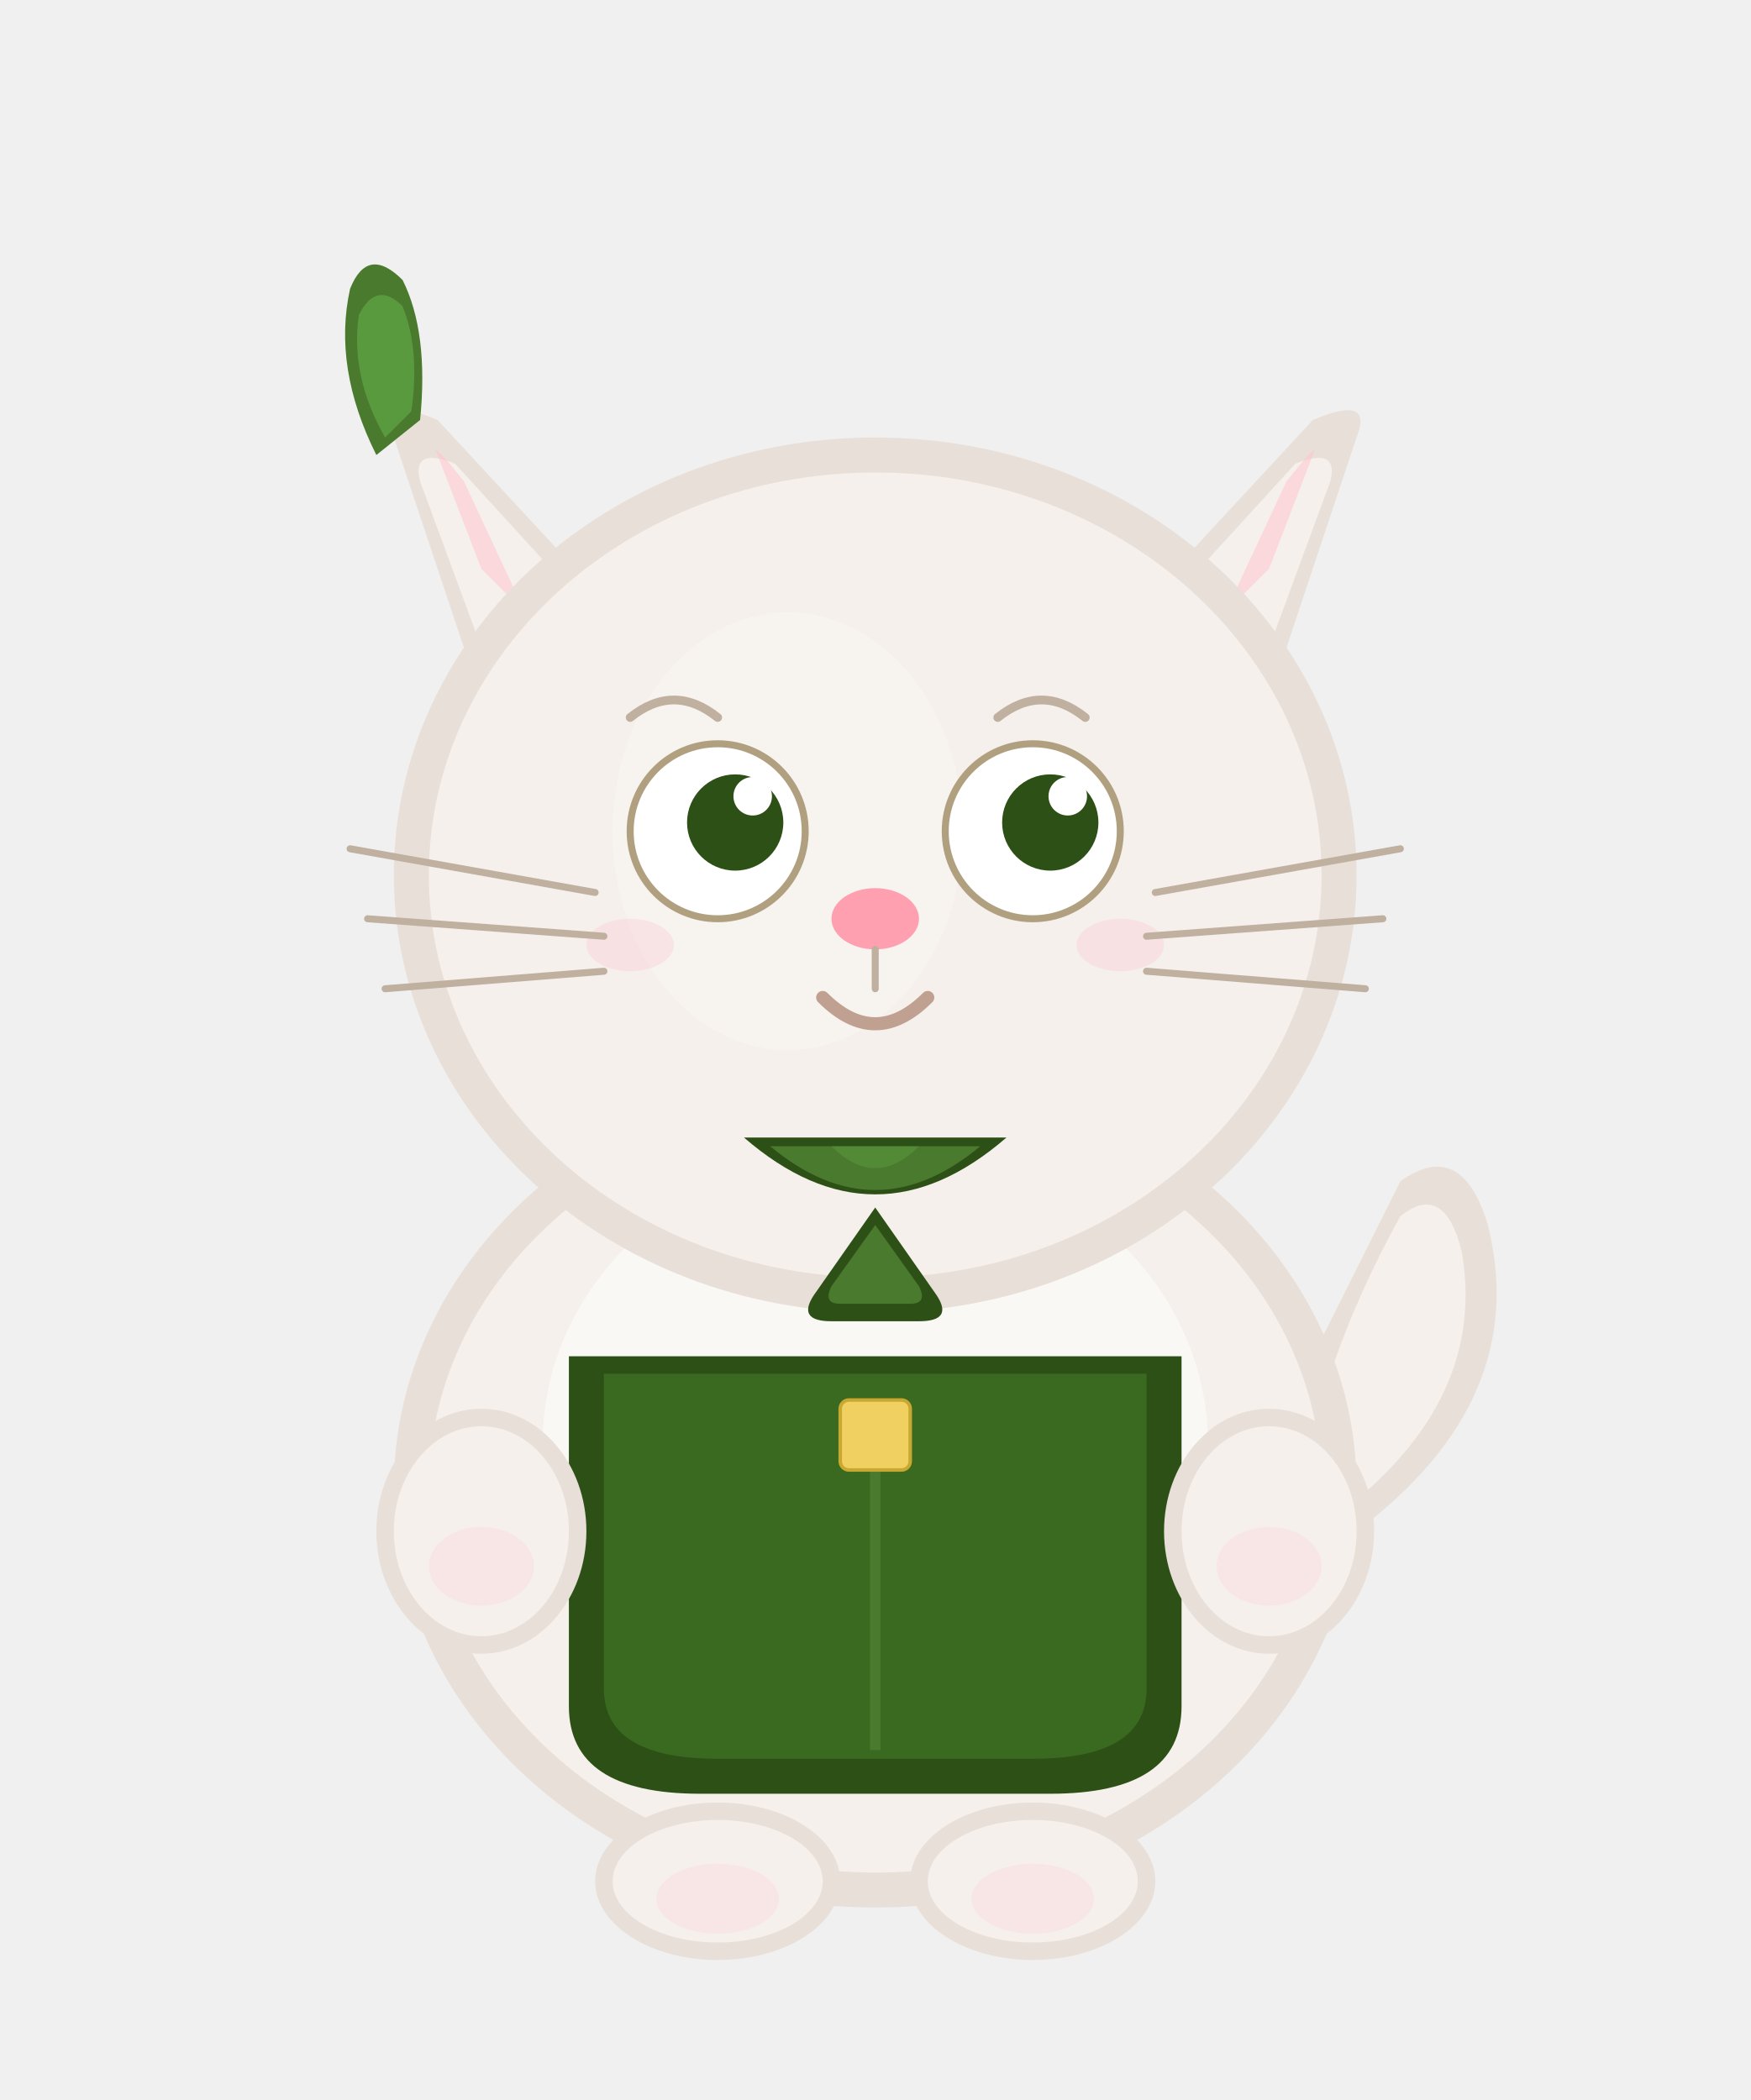
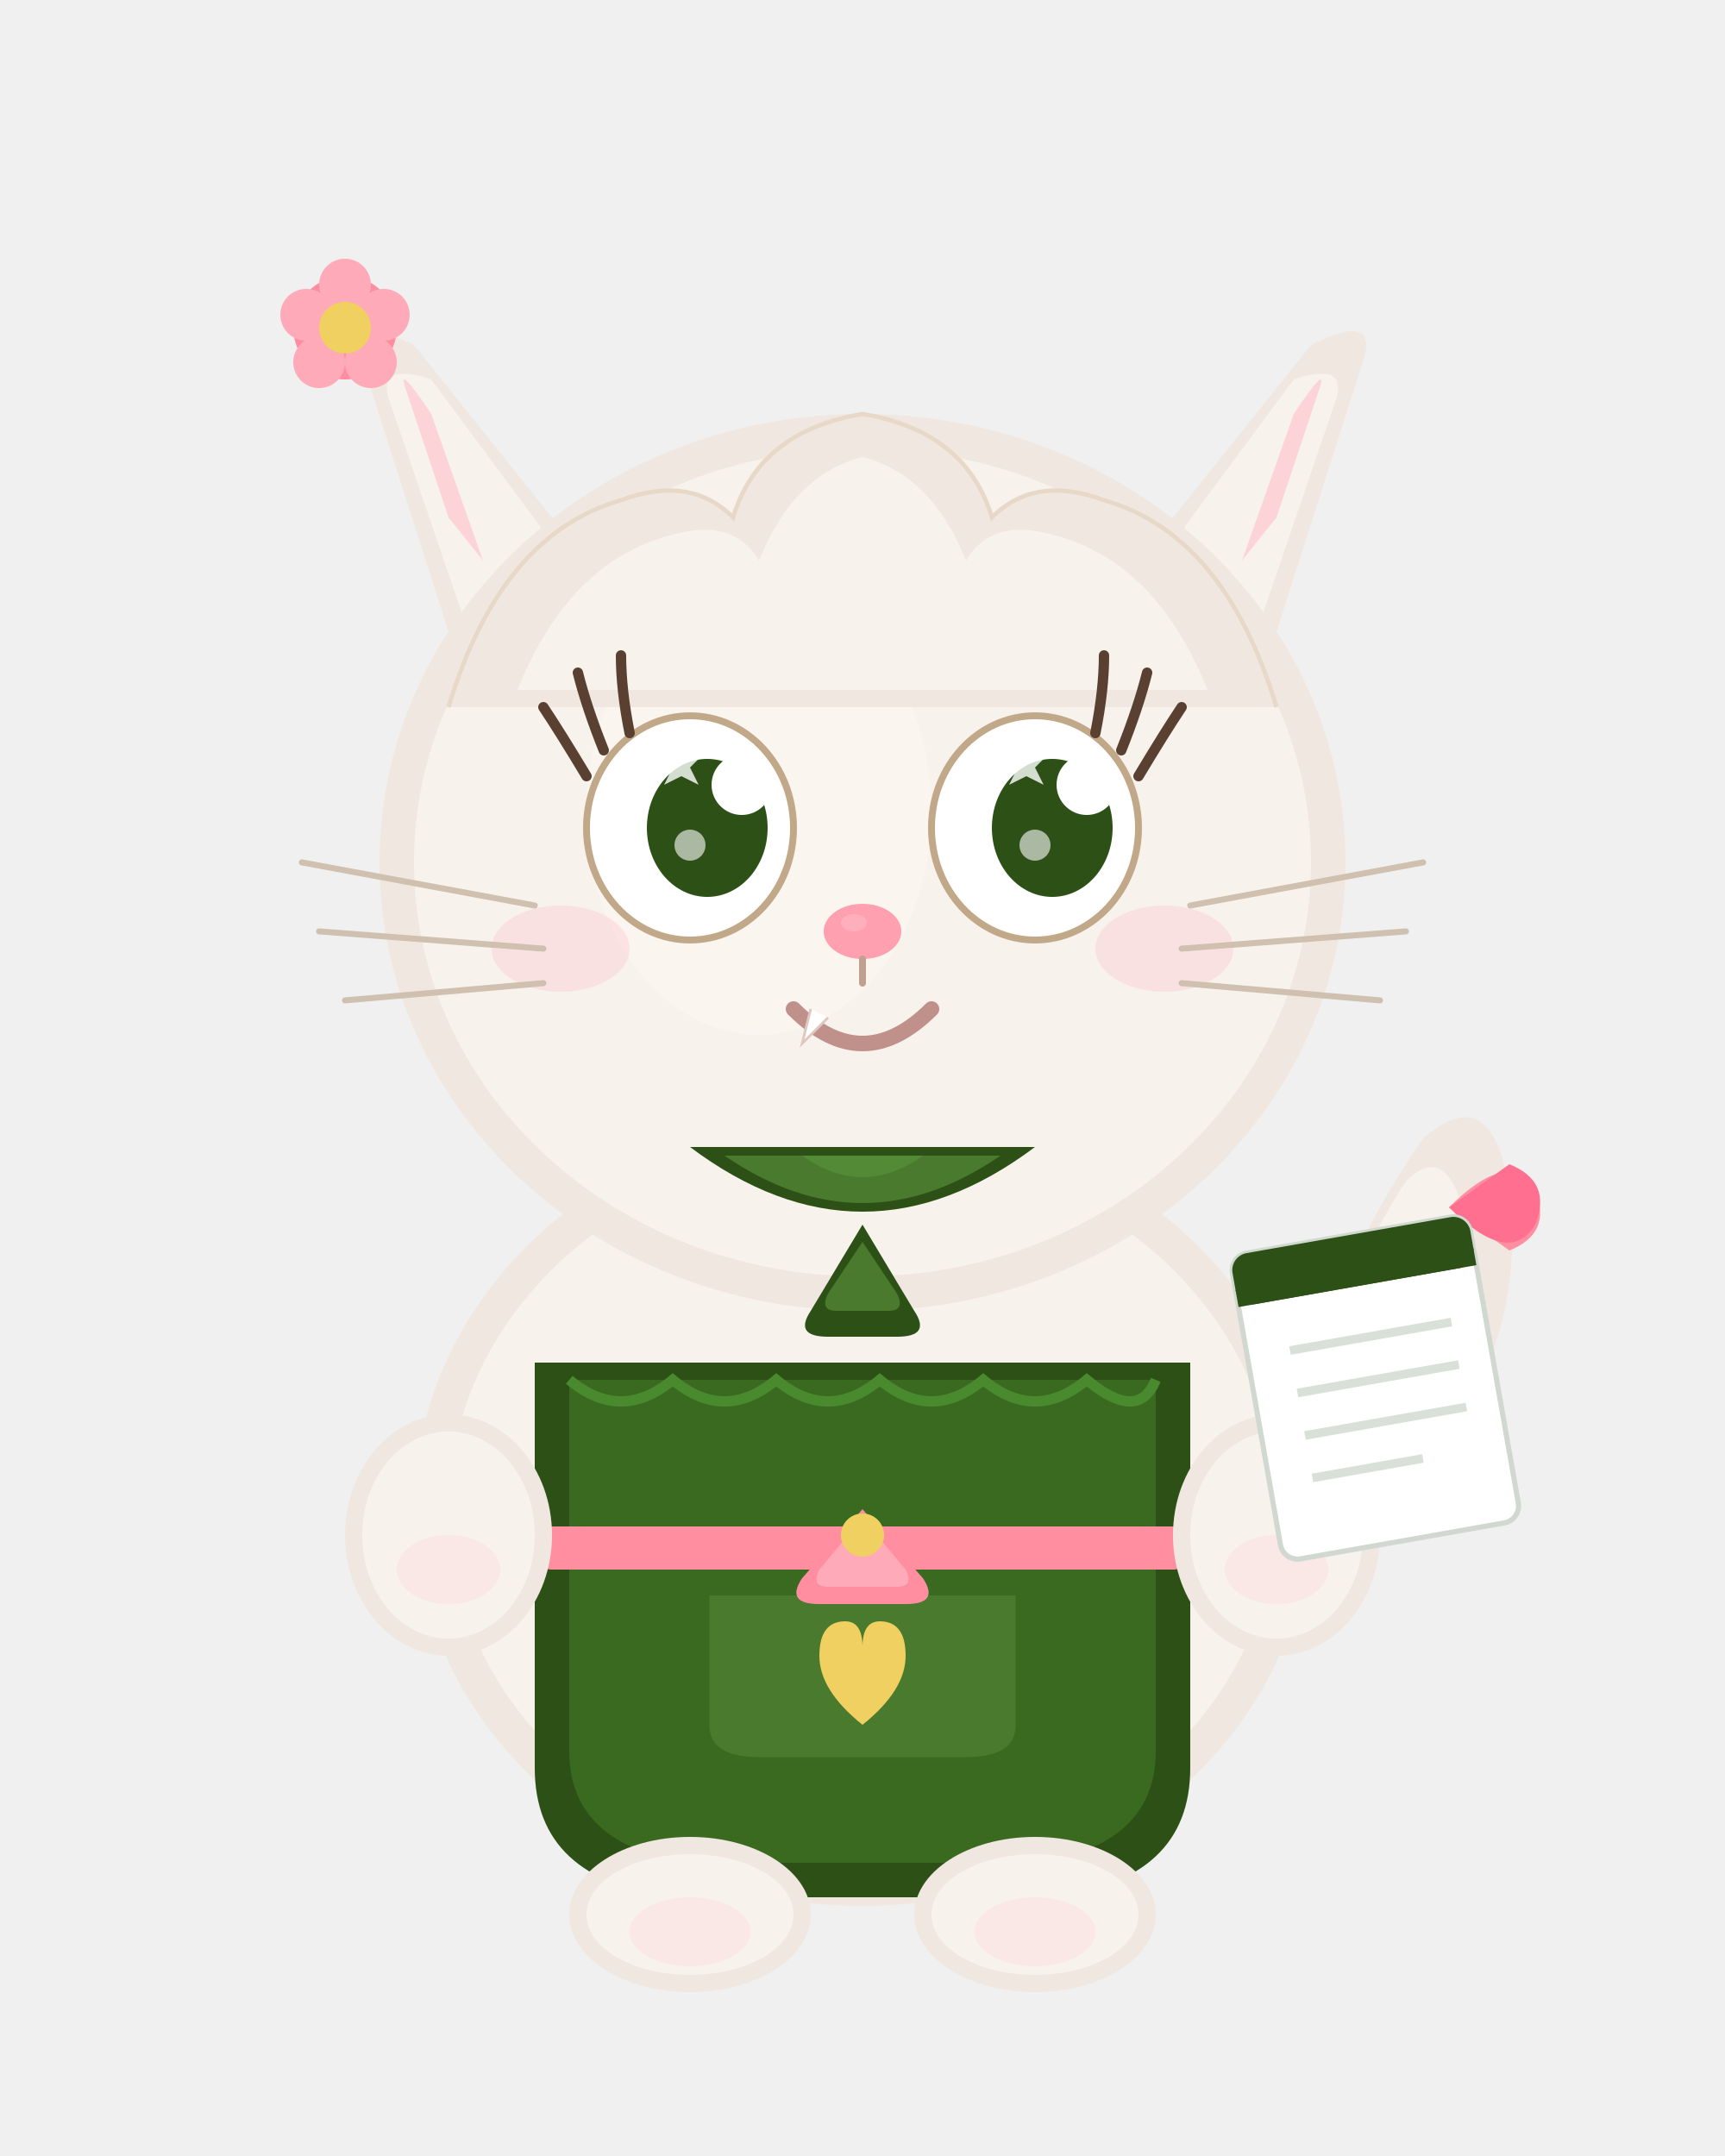
- <svg xmlns="http://www.w3.org/2000/svg" viewBox="0 0 200 240">
-   <path d="M155 175 Q175 160 170 140 Q167 130 160 135 Q155 145 150 155 Q148 162 150 170Z" fill="#e8e0d8" />
-   <path d="M153 173 Q170 160 167 143 Q165 135 160 139 Q155 148 152 157 Q150 163 152 170Z" fill="#f5f0eb" />
-   <ellipse cx="100" cy="170" rx="55" ry="48" fill="#e8e0d8" />
-   <ellipse cx="100" cy="170" rx="51" ry="44" fill="#f5f0eb" />
-   <ellipse cx="100" cy="165" rx="38" ry="34" fill="#faf8f5" />
-   <path d="M65 155 L65 195 Q65 205 80 205 L120 205 Q135 205 135 195 L135 155" fill="#2d5016" />
-   <path d="M69 157 L69 193 Q69 201 82 201 L118 201 Q131 201 131 193 L131 157" fill="#3a6a20" />
-   <line x1="100" y1="160" x2="100" y2="200" stroke="#4a7a2e" stroke-width="1.2" />
-   <rect x="96" y="160" width="8" height="8" rx="1" fill="#f0d060" stroke="#c8a830" stroke-width="0.4" />
-   <path d="M60 95 L45 50 Q43 45 50 48 L75 75Z" fill="#e8e0d8" />
-   <path d="M62 93 L48 55 Q47 51 52 53 L73 76Z" fill="#f5f0eb" />
-   <path d="M55 65 L50 52 Q49 50 53 55 L60 70Z" fill="#ffc0cb" opacity="0.5" />
-   <path d="M43 52 Q38 42 40 33 Q42 28 46 32 Q49 38 48 48Z" fill="#4a7a2e" />
-   <path d="M44 50 Q40 43 41 36 Q43 32 46 35 Q48 40 47 47Z" fill="#5a9a3e" />
-   <path d="M140 95 L155 50 Q157 45 150 48 L125 75Z" fill="#e8e0d8" />
-   <path d="M138 93 L152 55 Q153 51 148 53 L127 76Z" fill="#f5f0eb" />
-   <path d="M145 65 L150 52 Q151 50 147 55 L140 70Z" fill="#ffc0cb" opacity="0.5" />
-   <ellipse cx="100" cy="100" rx="55" ry="50" fill="#e8e0d8" />
-   <ellipse cx="100" cy="100" rx="51" ry="46" fill="#f5f0eb" />
-   <ellipse cx="90" cy="95" rx="20" ry="25" fill="#faf8f5" opacity="0.5" />
-   <circle cx="82" cy="95" r="10" fill="white" stroke="#b0a080" stroke-width="0.8" />
-   <circle cx="118" cy="95" r="10" fill="white" stroke="#b0a080" stroke-width="0.8" />
-   <circle cx="84" cy="94" r="5.5" fill="#2d5016" />
-   <circle cx="120" cy="94" r="5.5" fill="#2d5016" />
-   <circle cx="86" cy="91" r="2.2" fill="white" />
-   <circle cx="122" cy="91" r="2.2" fill="white" />
-   <path d="M72 82 Q77 78 82 82" stroke="#c0b0a0" stroke-width="1" fill="none" stroke-linecap="round" />
-   <path d="M114 82 Q119 78 124 82" stroke="#c0b0a0" stroke-width="1" fill="none" stroke-linecap="round" />
-   <ellipse cx="100" cy="105" rx="5" ry="3.5" fill="#ffa0b0" />
-   <path d="M100 108.5 L100 113" stroke="#c0b0a0" stroke-width="0.8" stroke-linecap="round" />
-   <ellipse cx="72" cy="108" rx="5" ry="3" fill="#ffc0cb" opacity="0.3" />
-   <ellipse cx="128" cy="108" rx="5" ry="3" fill="#ffc0cb" opacity="0.3" />
-   <path d="M94 114 Q100 120 106 114" stroke="#c0a090" stroke-width="1.5" fill="none" stroke-linecap="round" />
-   <g stroke="#c0b0a0" stroke-width="0.8" stroke-linecap="round">
-     <line x1="40" y1="97" x2="68" y2="102" />
-     <line x1="42" y1="105" x2="69" y2="107" />
-     <line x1="44" y1="113" x2="69" y2="111" />
-     <line x1="160" y1="97" x2="132" y2="102" />
-     <line x1="158" y1="105" x2="131" y2="107" />
-     <line x1="156" y1="113" x2="131" y2="111" />
+ <svg xmlns="http://www.w3.org/2000/svg" viewBox="0 0 200 250">
+   <path d="M155 180 Q178 162 175 138 Q173 125 165 132 Q158 142 153 155 Q150 165 152 175Z" fill="#f0e8e0" />
+   <path d="M153 178 Q173 163 170 142 Q168 132 163 137 Q157 146 154 158 Q152 166 153 174Z" fill="#f8f2ec" />
+   <path d="M168 140 Q175 133 178 138 Q180 143 175 145" fill="#ff8fa0" />
+   <path d="M168 140 Q175 147 178 142 Q180 137 175 135" fill="#ff7090" />
+   <ellipse cx="100" cy="175" rx="52" ry="46" fill="#f0e8e0" />
+   <ellipse cx="100" cy="175" rx="48" ry="42" fill="#f8f2ec" />
+   <path d="M62 158 L62 205 Q62 218 78 220 L122 220 Q138 218 138 205 L138 158" fill="#2d5016" />
+   <path d="M66 160 L66 203 Q66 214 80 216 L120 216 Q134 214 134 203 L134 160" fill="#3a6a20" />
+   <path d="M66 160 Q72 165 78 160 Q84 165 90 160 Q96 165 102 160 Q108 165 114 160 Q120 165 126 160 Q132 165 134 160" fill="none" stroke="#4a8a2e" stroke-width="1.2" />
+   <path d="M82 185 L82 200 Q82 204 88 204 L112 204 Q118 204 118 200 L118 185" fill="#4a7a2e" stroke="#3a6a20" stroke-width="0.5" />
+   <path d="M95 192 Q95 188 98 188 Q100 188 100 191 Q100 188 102 188 Q105 188 105 192 Q105 196 100 200 Q95 196 95 192Z" fill="#f0d060" />
+   <rect x="62" y="177" width="76" height="5" rx="2" fill="#ff8fa0" />
+   <path d="M100 175 L93 183 Q91 186 95 186 L105 186 Q109 186 107 183Z" fill="#ff8fa0" />
+   <path d="M100 176 L95 182 Q94 184 96 184 L104 184 Q106 184 105 182Z" fill="#ffaab8" />
+   <circle cx="100" cy="178" r="2.5" fill="#f0d060" />
+   <path d="M58 92 L42 42 Q40 36 48 40 L72 70Z" fill="#f0e8e0" />
+   <path d="M60 90 L45 46 Q44 42 50 44 L70 71Z" fill="#f8f2ec" />
+   <path d="M52 60 L47 45 Q46 42 50 48 L56 65Z" fill="#ffc0cb" opacity="0.6" />
+   <g transform="translate(40,38)">
+     <circle cx="0" cy="0" r="6" fill="#ff8fa0" />
+     <circle cx="0" cy="-5" r="3" fill="#ffaab8" />
+     <circle cx="4.5" cy="-1.5" r="3" fill="#ffaab8" />
+     <circle cx="3" cy="4" r="3" fill="#ffaab8" />
+     <circle cx="-3" cy="4" r="3" fill="#ffaab8" />
+     <circle cx="-4.5" cy="-1.5" r="3" fill="#ffaab8" />
+     <circle cx="0" cy="0" r="3" fill="#f0d060" />
  </g>
-   <path d="M85 130 Q100 143 115 130" fill="#2d5016" />
-   <path d="M88 131 Q100 141 112 131" fill="#4a7a2e" />
-   <path d="M95 131 Q100 136 105 131" fill="#5a9a3e" opacity="0.5" />
-   <path d="M100 138 L93 148 Q91 151 95 151 L105 151 Q109 151 107 148 Z" fill="#2d5016" />
-   <path d="M100 140 L95 147 Q94 149 96 149 L104 149 Q106 149 105 147 Z" fill="#4a7a2e" />
-   <ellipse cx="55" cy="175" rx="12" ry="14" fill="#e8e0d8" />
-   <ellipse cx="55" cy="175" rx="10" ry="12" fill="#f5f0eb" />
-   <ellipse cx="55" cy="179" rx="6" ry="4.5" fill="#ffc0cb" opacity="0.2" />
-   <ellipse cx="145" cy="175" rx="12" ry="14" fill="#e8e0d8" />
-   <ellipse cx="145" cy="175" rx="10" ry="12" fill="#f5f0eb" />
-   <ellipse cx="145" cy="179" rx="6" ry="4.5" fill="#ffc0cb" opacity="0.2" />
-   <ellipse cx="82" cy="215" rx="14" ry="9" fill="#e8e0d8" />
-   <ellipse cx="82" cy="215" rx="12" ry="7" fill="#f5f0eb" />
-   <ellipse cx="82" cy="217" rx="7" ry="4" fill="#ffc0cb" opacity="0.2" />
-   <ellipse cx="118" cy="215" rx="14" ry="9" fill="#e8e0d8" />
-   <ellipse cx="118" cy="215" rx="12" ry="7" fill="#f5f0eb" />
-   <ellipse cx="118" cy="217" rx="7" ry="4" fill="#ffc0cb" opacity="0.2" />
+   <path d="M142 92 L158 42 Q160 36 152 40 L128 70Z" fill="#f0e8e0" />
+   <path d="M140 90 L155 46 Q156 42 150 44 L130 71Z" fill="#f8f2ec" />
+   <path d="M148 60 L153 45 Q154 42 150 48 L144 65Z" fill="#ffc0cb" opacity="0.6" />
+   <ellipse cx="100" cy="100" rx="56" ry="52" fill="#f0e8e0" />
+   <ellipse cx="100" cy="100" rx="52" ry="48" fill="#f8f2ec" />
+   <ellipse cx="88" cy="94" rx="20" ry="26" fill="#fdf8f4" opacity="0.5" />
+   <path d="M52 82 Q58 62 72 58 Q80 55 85 60 Q88 50 100 48 Q112 50 115 60 Q120 55 128 58 Q142 62 148 82" fill="#f0e8e0" stroke="#e8d8c8" stroke-width="0.5" />
+   <path d="M60 80 Q66 65 78 62 Q85 60 88 65 Q92 55 100 53 Q108 55 112 65 Q115 60 122 62 Q134 65 140 80" fill="#f8f2ec" />
+   <ellipse cx="80" cy="96" rx="12" ry="13" fill="white" stroke="#c0a888" stroke-width="0.8" />
+   <ellipse cx="120" cy="96" rx="12" ry="13" fill="white" stroke="#c0a888" stroke-width="0.8" />
+   <ellipse cx="82" cy="96" rx="7" ry="8" fill="#2d5016" />
+   <ellipse cx="122" cy="96" rx="7" ry="8" fill="#2d5016" />
+   <circle cx="86" cy="91" r="3.5" fill="white" />
+   <circle cx="126" cy="91" r="3.5" fill="white" />
+   <circle cx="80" cy="98" r="1.8" fill="white" opacity="0.6" />
+   <circle cx="120" cy="98" r="1.8" fill="white" opacity="0.6" />
+   <path d="M78 88 L79 86 L80 88 L82 87 L80 89 L81 91 L79 90 L77 91 L78 89 L76 87Z" fill="white" opacity="0.8" />
+   <path d="M118 88 L119 86 L120 88 L122 87 L120 89 L121 91 L119 90 L117 91 L118 89 L116 87Z" fill="white" opacity="0.8" />
+   <g stroke="#5a4030" stroke-width="1.2" stroke-linecap="round" fill="none">
+     <path d="M68 90 Q65 85 63 82" />
+     <path d="M70 87 Q68 82 67 78" />
+     <path d="M73 85 Q72 80 72 76" />
+     <path d="M132 90 Q135 85 137 82" />
+     <path d="M130 87 Q132 82 133 78" />
+     <path d="M127 85 Q128 80 128 76" />
+   </g>
+   <ellipse cx="100" cy="108" rx="4.5" ry="3.2" fill="#ffa0b0" />
+   <ellipse cx="99" cy="107" rx="1.5" ry="1" fill="#ffb8c4" opacity="0.6" />
+   <path d="M100 111.2 L100 114" stroke="#c0a090" stroke-width="0.8" stroke-linecap="round" />
+   <ellipse cx="65" cy="110" rx="8" ry="5" fill="#ffc0cb" opacity="0.35" />
+   <ellipse cx="135" cy="110" rx="8" ry="5" fill="#ffc0cb" opacity="0.35" />
+   <path d="M92 117 Q100 125 108 117" stroke="#c0908a" stroke-width="1.8" fill="none" stroke-linecap="round" />
+   <path d="M94 117 L93 121 L96 118" fill="white" stroke="#e0c8c0" stroke-width="0.3" />
+   <g stroke="#d0c0b0" stroke-width="0.7" stroke-linecap="round">
+     <line x1="35" y1="100" x2="62" y2="105" />
+     <line x1="37" y1="108" x2="63" y2="110" />
+     <line x1="40" y1="116" x2="63" y2="114" />
+     <line x1="165" y1="100" x2="138" y2="105" />
+     <line x1="163" y1="108" x2="137" y2="110" />
+     <line x1="160" y1="116" x2="137" y2="114" />
+   </g>
+   <path d="M80 133 Q100 148 120 133" fill="#2d5016" />
+   <path d="M84 134 Q100 145 116 134" fill="#4a7a2e" />
+   <path d="M93 134 Q100 139 107 134" fill="#5a9a3e" opacity="0.5" />
+   <path d="M100 142 L94 152 Q92 155 96 155 L104 155 Q108 155 106 152Z" fill="#2d5016" />
+   <path d="M100 144 L96 150 Q95 152 97 152 L103 152 Q105 152 104 150Z" fill="#4a7a2e" />
+   <ellipse cx="52" cy="178" rx="12" ry="14" fill="#f0e8e0" />
+   <ellipse cx="52" cy="178" rx="10" ry="12" fill="#f8f2ec" />
+   <ellipse cx="52" cy="182" rx="6" ry="4" fill="#ffc0cb" opacity="0.2" />
+   <ellipse cx="148" cy="178" rx="12" ry="14" fill="#f0e8e0" />
+   <ellipse cx="148" cy="178" rx="10" ry="12" fill="#f8f2ec" />
+   <ellipse cx="148" cy="182" rx="6" ry="4" fill="#ffc0cb" opacity="0.2" />
+   <g transform="translate(148, 165) rotate(-10)">
+     <rect x="-2" y="-20" width="28" height="36" rx="2" fill="white" stroke="#d0d8d0" stroke-width="0.6" />
+     <rect x="-2" y="-20" width="28" height="6" rx="2" fill="#2d5016" />
+     <rect x="-2" y="-16" width="28" height="2" fill="#2d5016" />
+     <line x1="3" y1="-8" x2="22" y2="-8" stroke="#d8e0d8" stroke-width="1" />
+     <line x1="3" y1="-3" x2="22" y2="-3" stroke="#d8e0d8" stroke-width="1" />
+     <line x1="3" y1="2" x2="22" y2="2" stroke="#d8e0d8" stroke-width="1" />
+     <line x1="3" y1="7" x2="16" y2="7" stroke="#d8e0d8" stroke-width="1" />
+   </g>
+   <ellipse cx="80" cy="222" rx="14" ry="9" fill="#f0e8e0" />
+   <ellipse cx="80" cy="222" rx="12" ry="7" fill="#f8f2ec" />
+   <ellipse cx="80" cy="224" rx="7" ry="4" fill="#ffc0cb" opacity="0.2" />
+   <ellipse cx="120" cy="222" rx="14" ry="9" fill="#f0e8e0" />
+   <ellipse cx="120" cy="222" rx="12" ry="7" fill="#f8f2ec" />
+   <ellipse cx="120" cy="224" rx="7" ry="4" fill="#ffc0cb" opacity="0.2" />
</svg>
